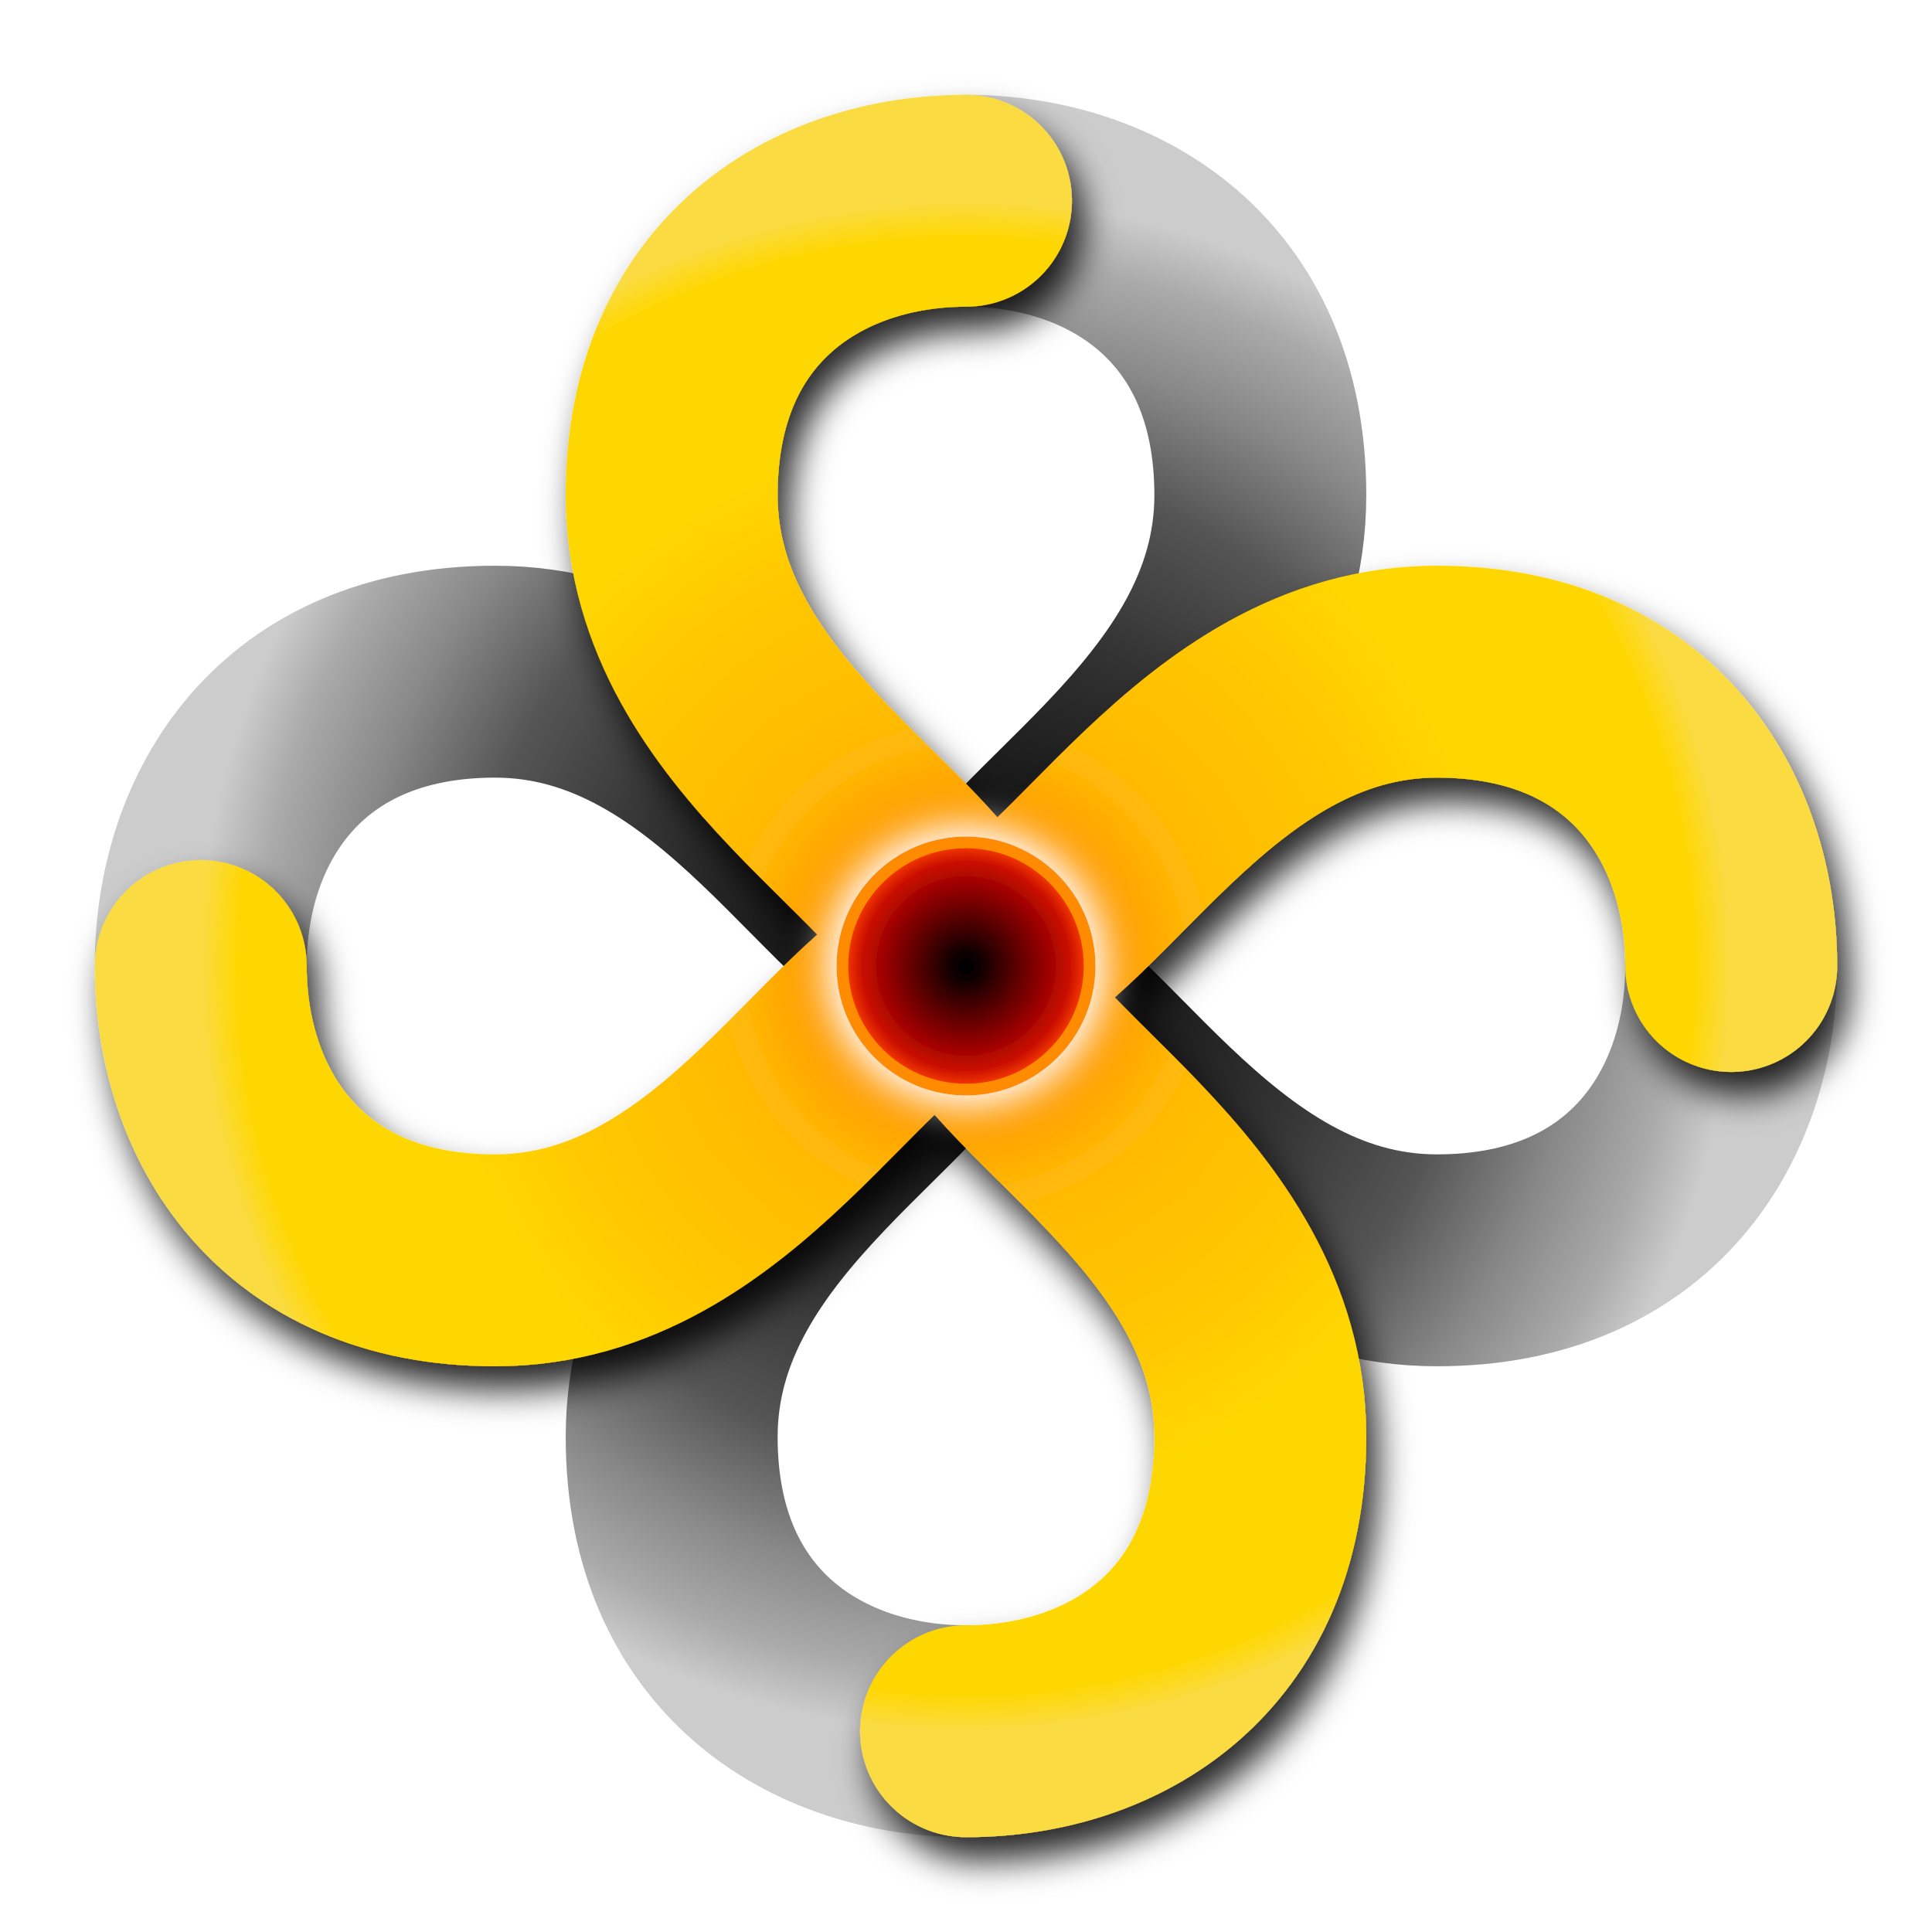
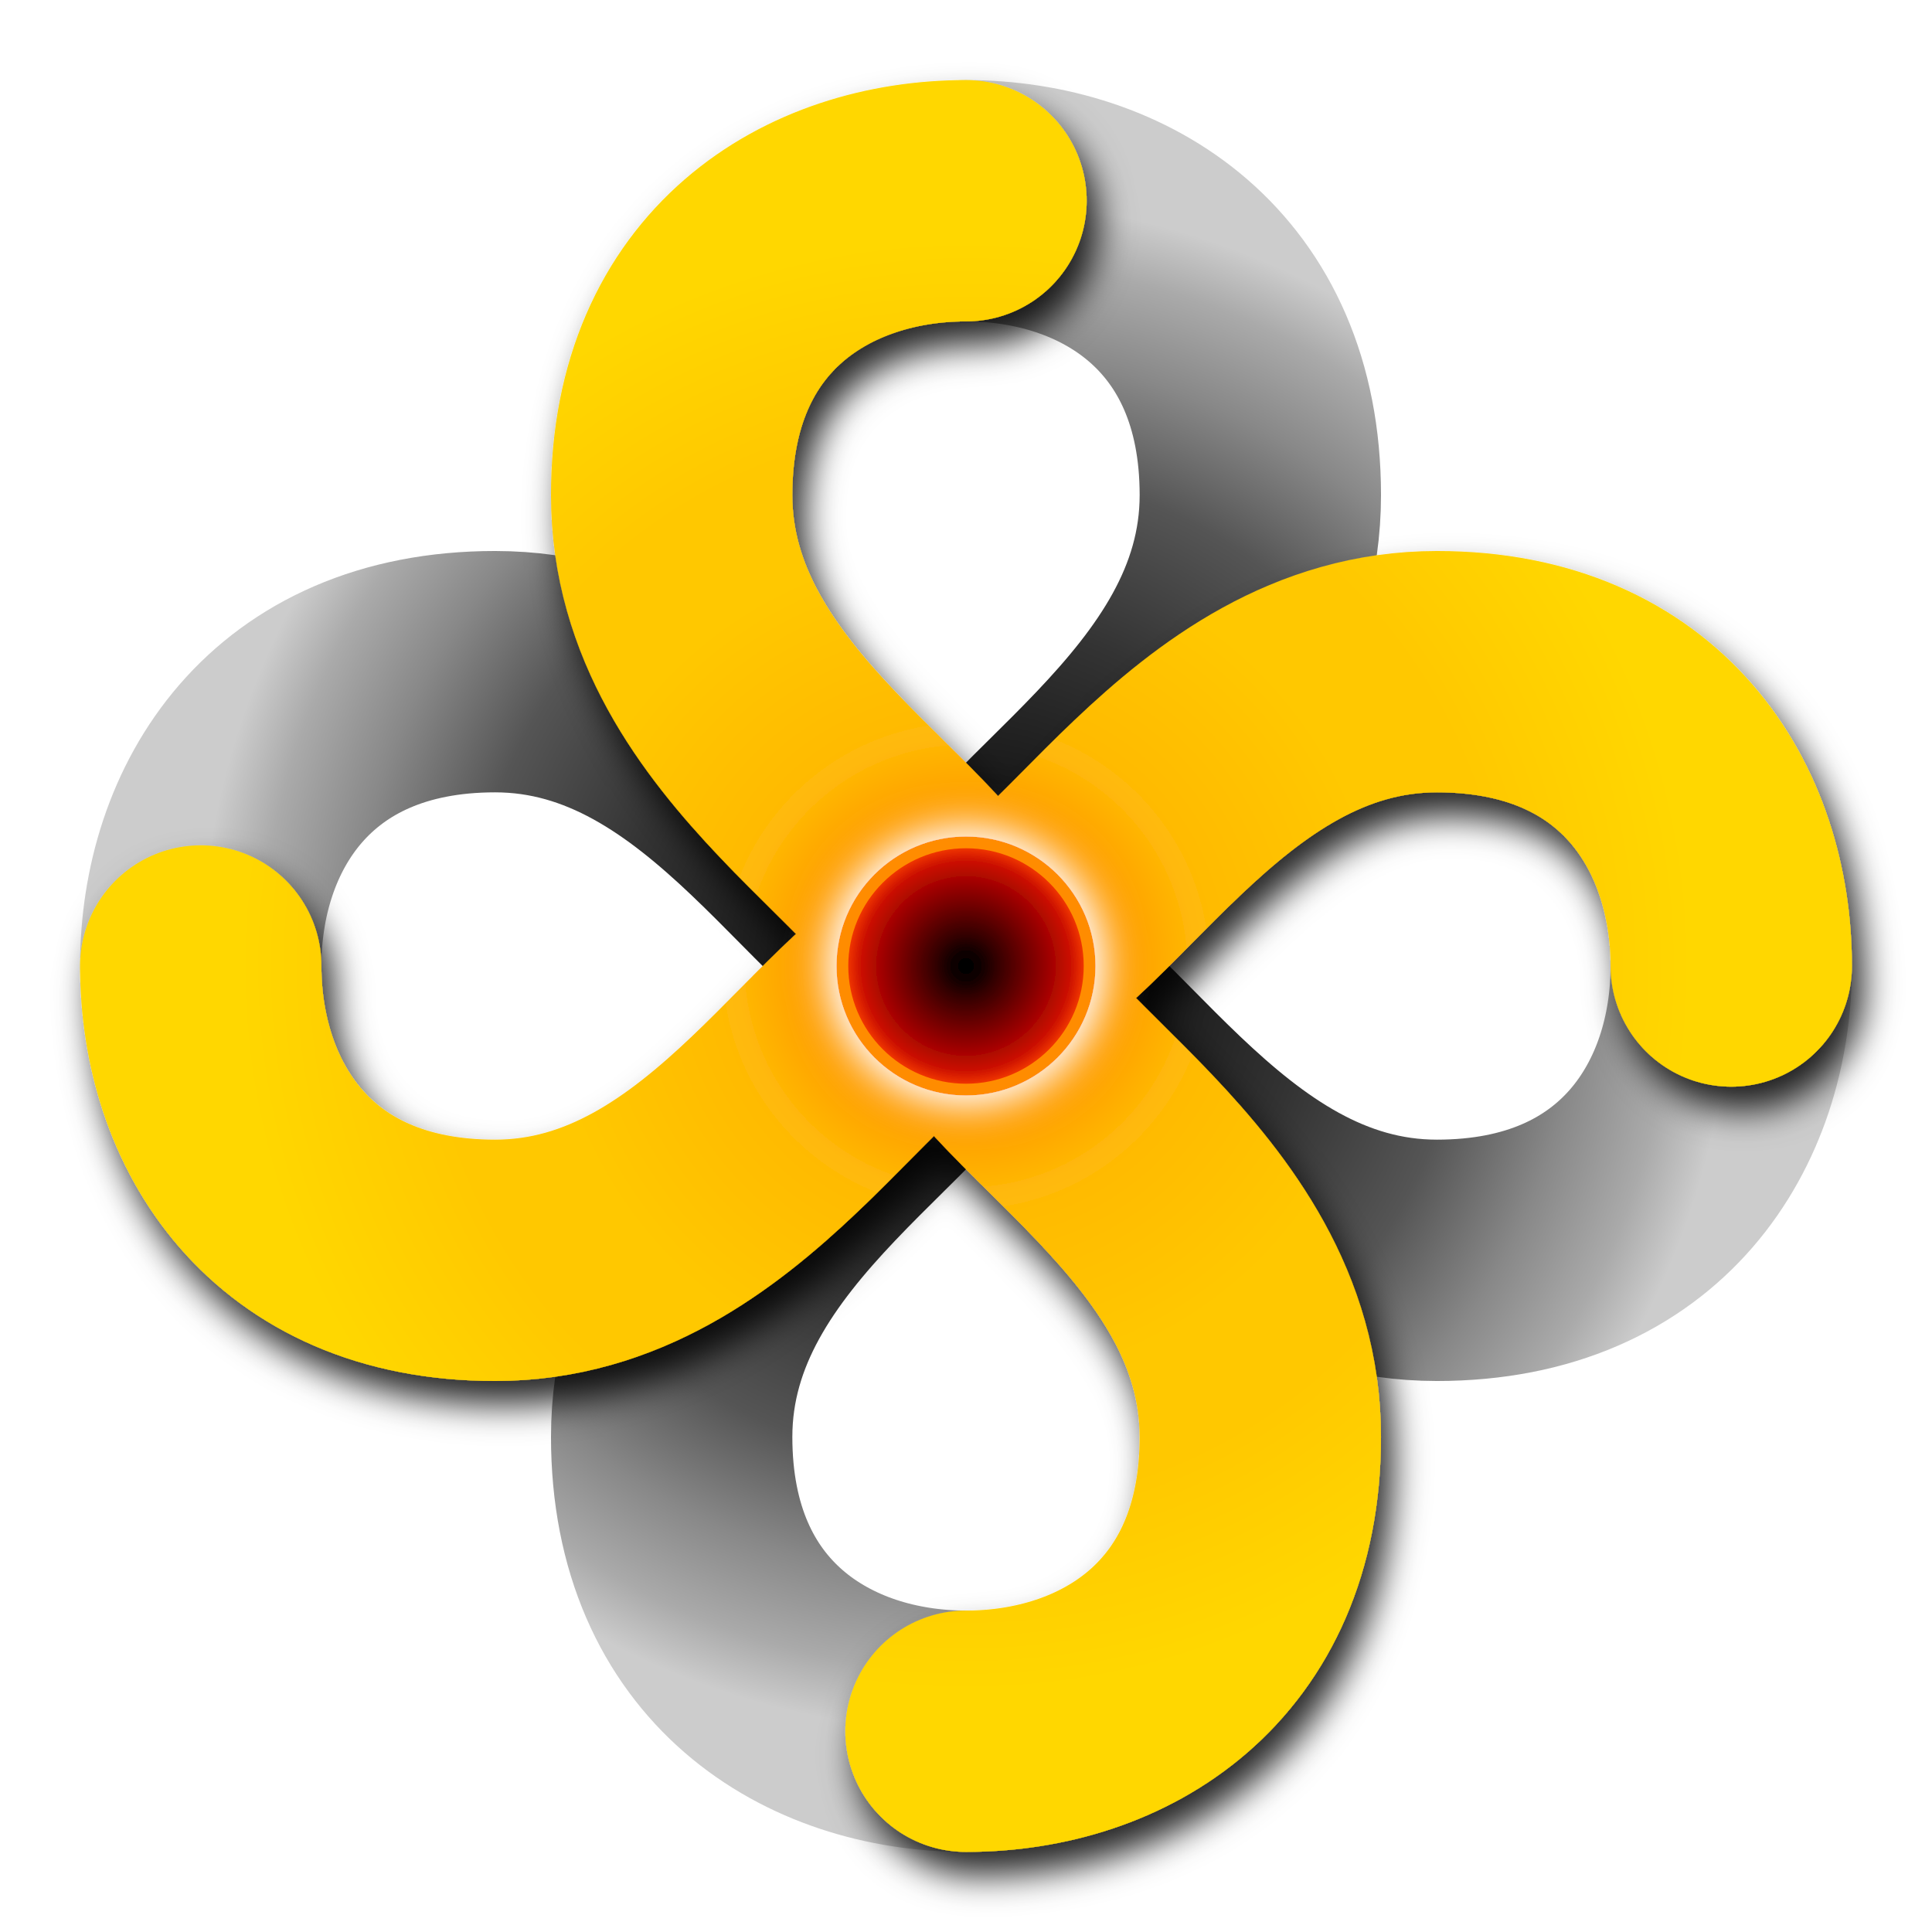
<svg xmlns="http://www.w3.org/2000/svg" width="512" height="512" viewBox="0 0 512 512" fill="none">
  <defs>
    <radialGradient id="golden_swastik_torus_grad" cx="0" cy="0" r="260" gradientUnits="userSpaceOnUse">
      <stop offset="5%" stop-color="#FF4500" />
      <stop offset="15%" stop-color="#FF8C00" />
      <stop offset="30%" stop-color="#FFB907" />
      <stop offset="55%" stop-color="#FFC800" />
-       <stop offset="70%" stop-color="#FFD700" />
+       <stop offset="70%" stop-color="#FFC800" />
      <stop offset="95%" stop-color="#FFD700" />
-       <stop offset="100%" stop-color="#FADB43" />
+       <stop offset="100%" stop-color="#FFD700" />
    </radialGradient>
    <radialGradient id="silver_swastik_grad" cx="0" cy="0" r="260" gradientUnits="userSpaceOnUse">
      <stop offset="10%" stop-color="#000000" />
      <stop offset="25%" stop-color="#1A1A1A" />
      <stop offset="45%" stop-color="#333333" />
      <stop offset="65%" stop-color="#555555" />
      <stop offset="80%" stop-color="#888888" />
      <stop offset="92%" stop-color="#AAAAAA" />
      <stop offset="100%" stop-color="#CCCCCC" />
    </radialGradient>
    <filter id="dimensional_depth_filter" x="-50%" y="-50%" width="200%" height="200%">
      <feGaussianBlur in="SourceAlpha" stdDeviation="6" result="blur" />
      <feOffset dx="4" dy="8" result="offsetblur" />
      <feFlood flood-color="#000" flood-opacity="0.85" />
      <feComposite in2="offsetblur" operator="in" result="shadow" />
      <feMerge>
        <feMergeNode in="shadow" />
        <feMergeNode in="SourceGraphic" />
      </feMerge>
    </filter>
    <radialGradient id="bindu_vortex" cx="0" cy="0" r="42" gradientUnits="userSpaceOnUse">
      <stop offset="0%" stop-color="#000000" />
      <stop offset="10%" stop-color="#0A0000" />
      <stop offset="25%" stop-color="#330000" />
      <stop offset="45%" stop-color="#660000" />
      <stop offset="65%" stop-color="#990000" />
      <stop offset="85%" stop-color="#CC1100" />
      <stop offset="100%" stop-color="#FF4500" />
    </radialGradient>
    <filter id="sunya_star_glow" x="-100%" y="-100%" width="300%" height="300%">
      <feGaussianBlur in="SourceAlpha" stdDeviation="8" result="blur" />
      <feFlood flood-color="#ffffffff" flood-opacity="1" result="color" />
      <feComposite in="color" in2="blur" operator="in" result="glow" />
      <feMerge>
        <feMergeNode in="glow" />
        <feMergeNode in="glow" />
        <feMergeNode in="SourceGraphic" />
      </feMerge>
    </filter>
  </defs>
  <g transform="translate(256, 256) scale(0.78)">
-     <g id="silver_swastik_receding" stroke-width="72" stroke-linecap="round" fill="none" stroke="url(#silver_swastik_grad)">
+     <g id="silver_swastik_receding" stroke-width="82" stroke-linecap="round" fill="none" stroke="url(#silver_swastik_grad)">
      <path d="M 0 0 C 40 -10, 80 -100, 160 -100 C 230 -100, 260 -50, 260 0" transform="scale(1, -1)" />
      <path d="M 0 0 C 40 -10, 80 -100, 160 -100 C 230 -100, 260 -50, 260 0" transform="scale(1, -1) rotate(180)" />
      <path d="M 0 0 C 40 -10, 80 -100, 160 -100 C 230 -100, 260 -50, 260 0" transform="scale(1, -1) rotate(90)" />
      <path d="M 0 0 C 40 -10, 80 -100, 160 -100 C 230 -100, 260 -50, 260 0" transform="scale(1, -1) rotate(270)" />
    </g>
-     <g id="golden_swastik_emerging" stroke-width="72" stroke-linecap="round" fill="none" stroke="url(#golden_swastik_torus_grad)" filter="url(#dimensional_depth_filter)">
+     <g id="golden_swastik_emerging" stroke-width="82" stroke-linecap="round" fill="none" stroke="url(#golden_swastik_torus_grad)" filter="url(#dimensional_depth_filter)">
      <path d="M 0 0 C 40 -10, 80 -100, 160 -100 C 230 -100, 260 -50, 260 0" />
      <path d="M 0 0 C 40 -10, 80 -100, 160 -100 C 230 -100, 260 -50, 260 0" transform="rotate(180)" />
      <path d="M 0 0 C 40 -10, 80 -100, 160 -100 C 230 -100, 260 -50, 260 0" transform="rotate(90)" />
      <path d="M 0 0 C 40 -10, 80 -100, 160 -100 C 230 -100, 260 -50, 260 0" transform="rotate(270)" />
    </g>
    <circle cx="0" cy="0" r="42" fill="url(#bindu_vortex)" stroke="#FF8C00" stroke-width="4" filter="url(#sunya_star_glow)" />
  </g>
</svg>
